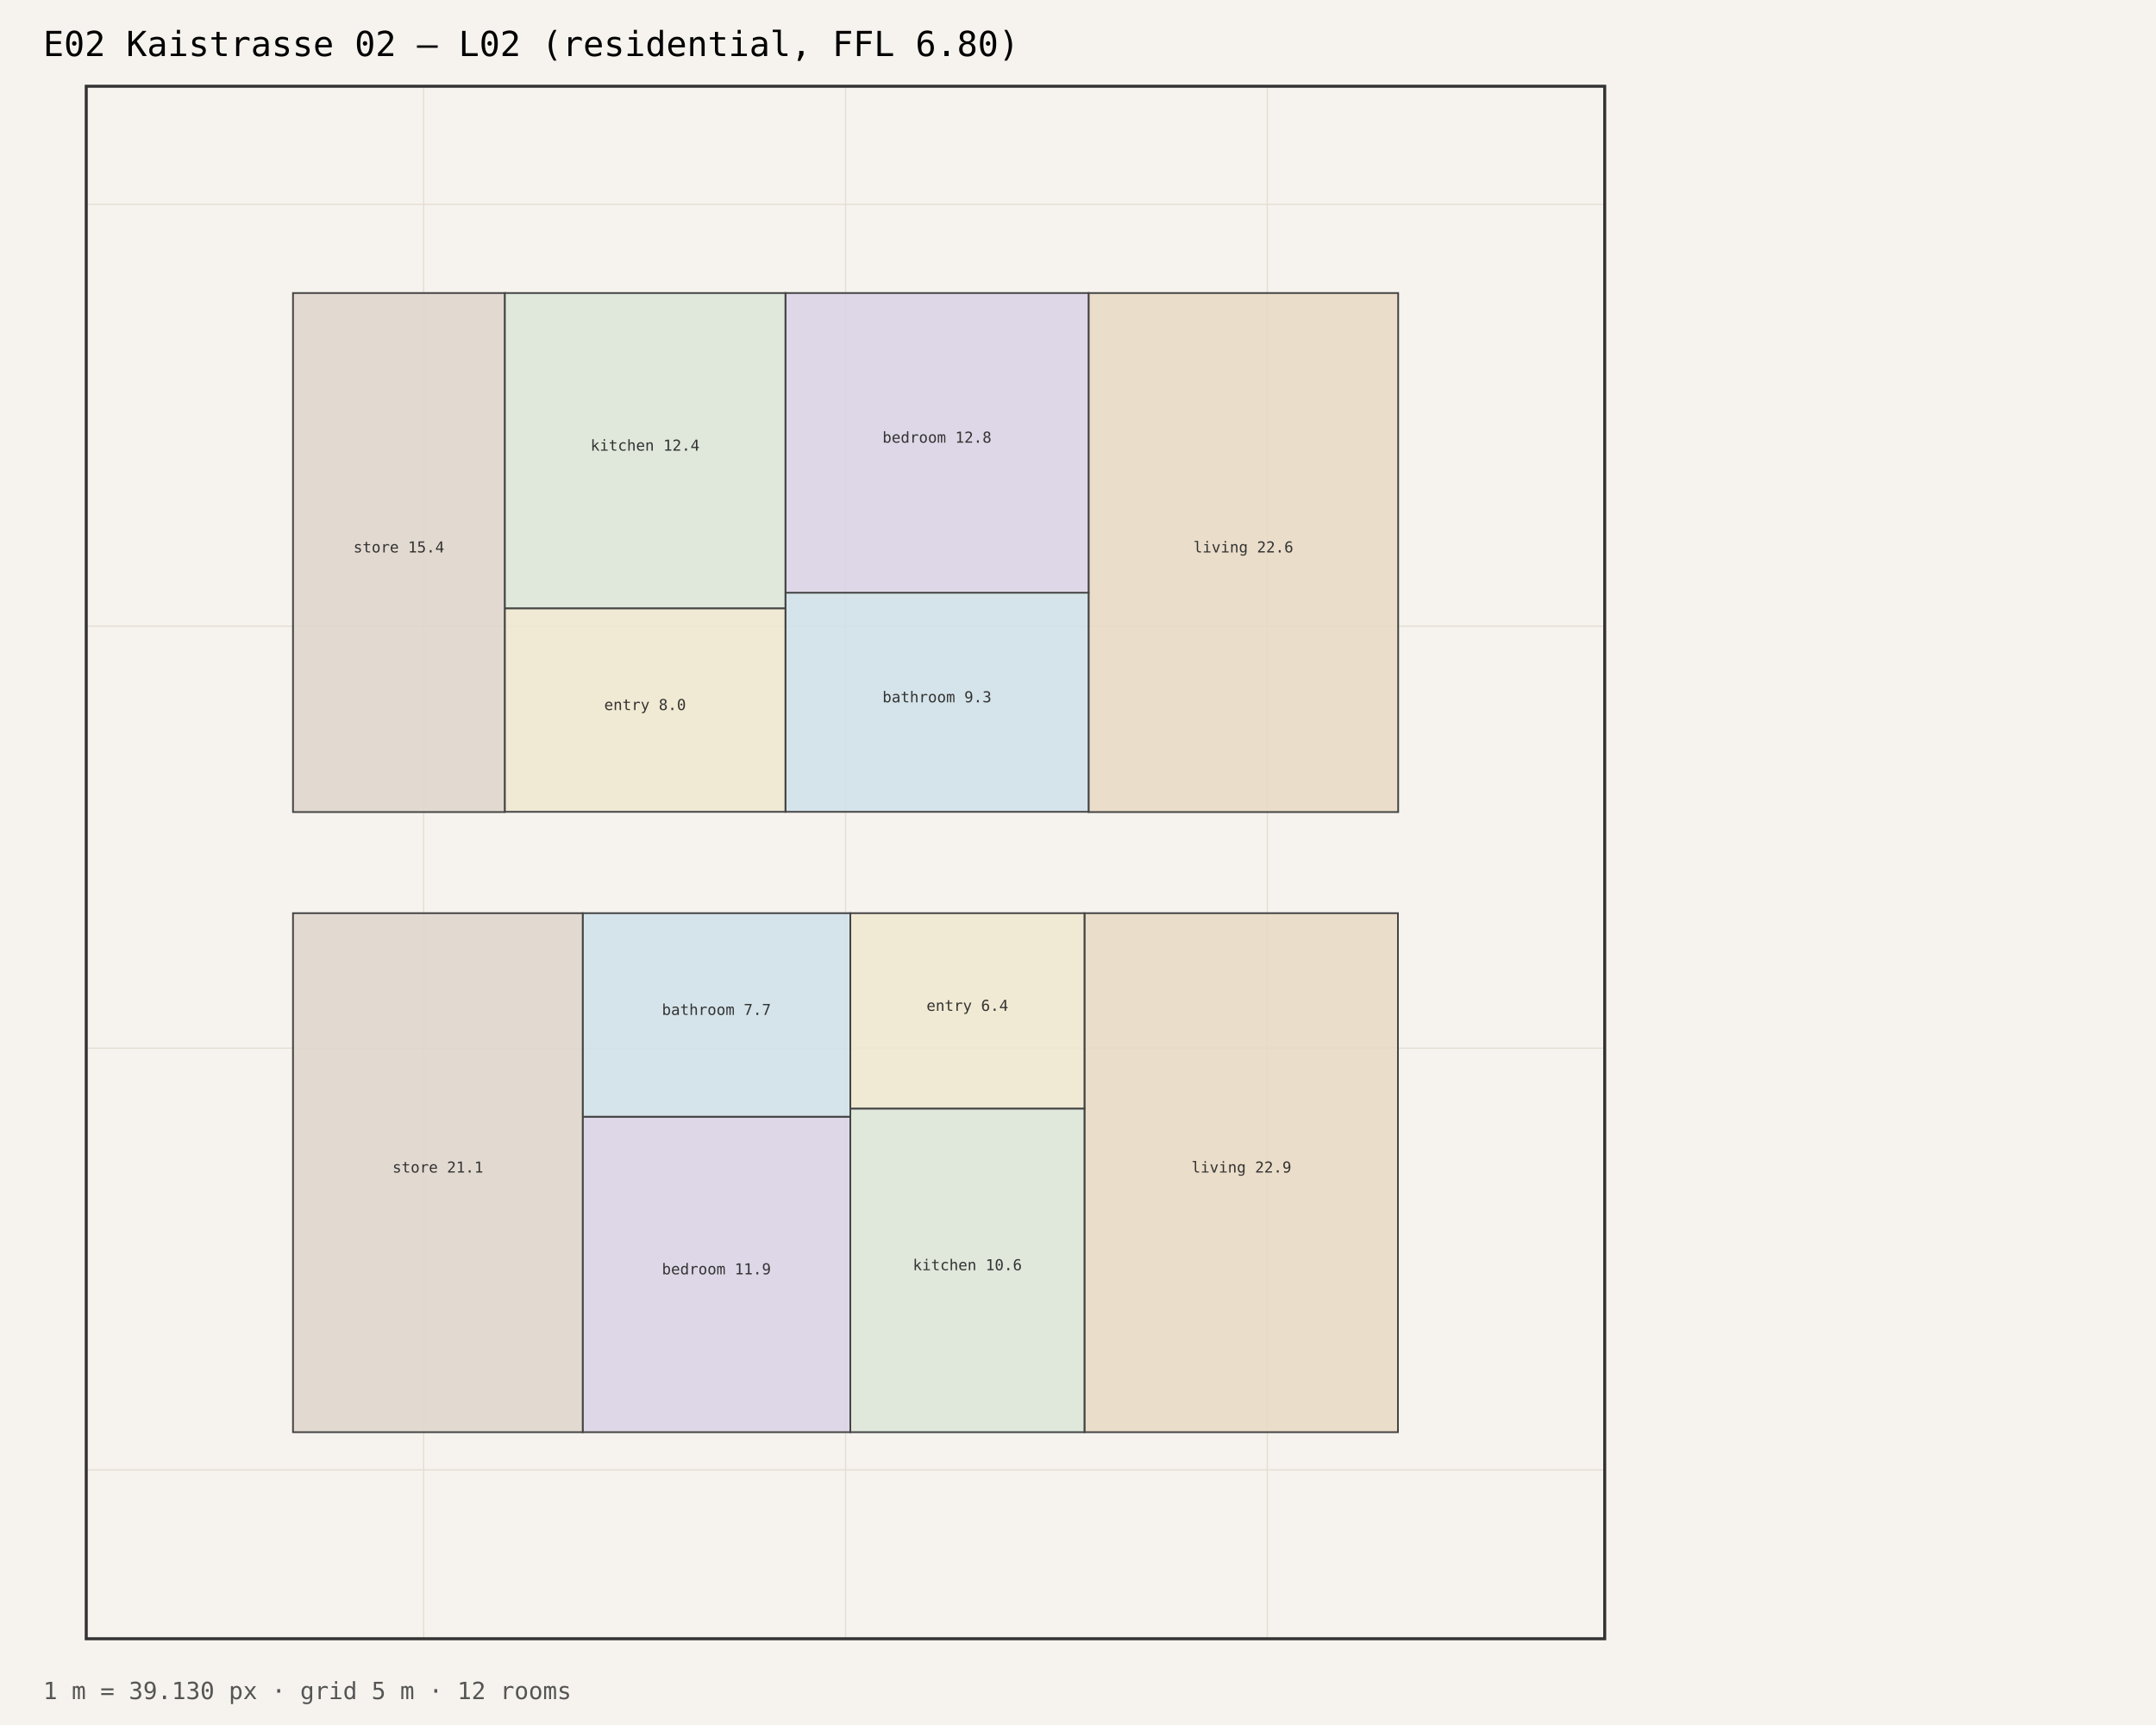
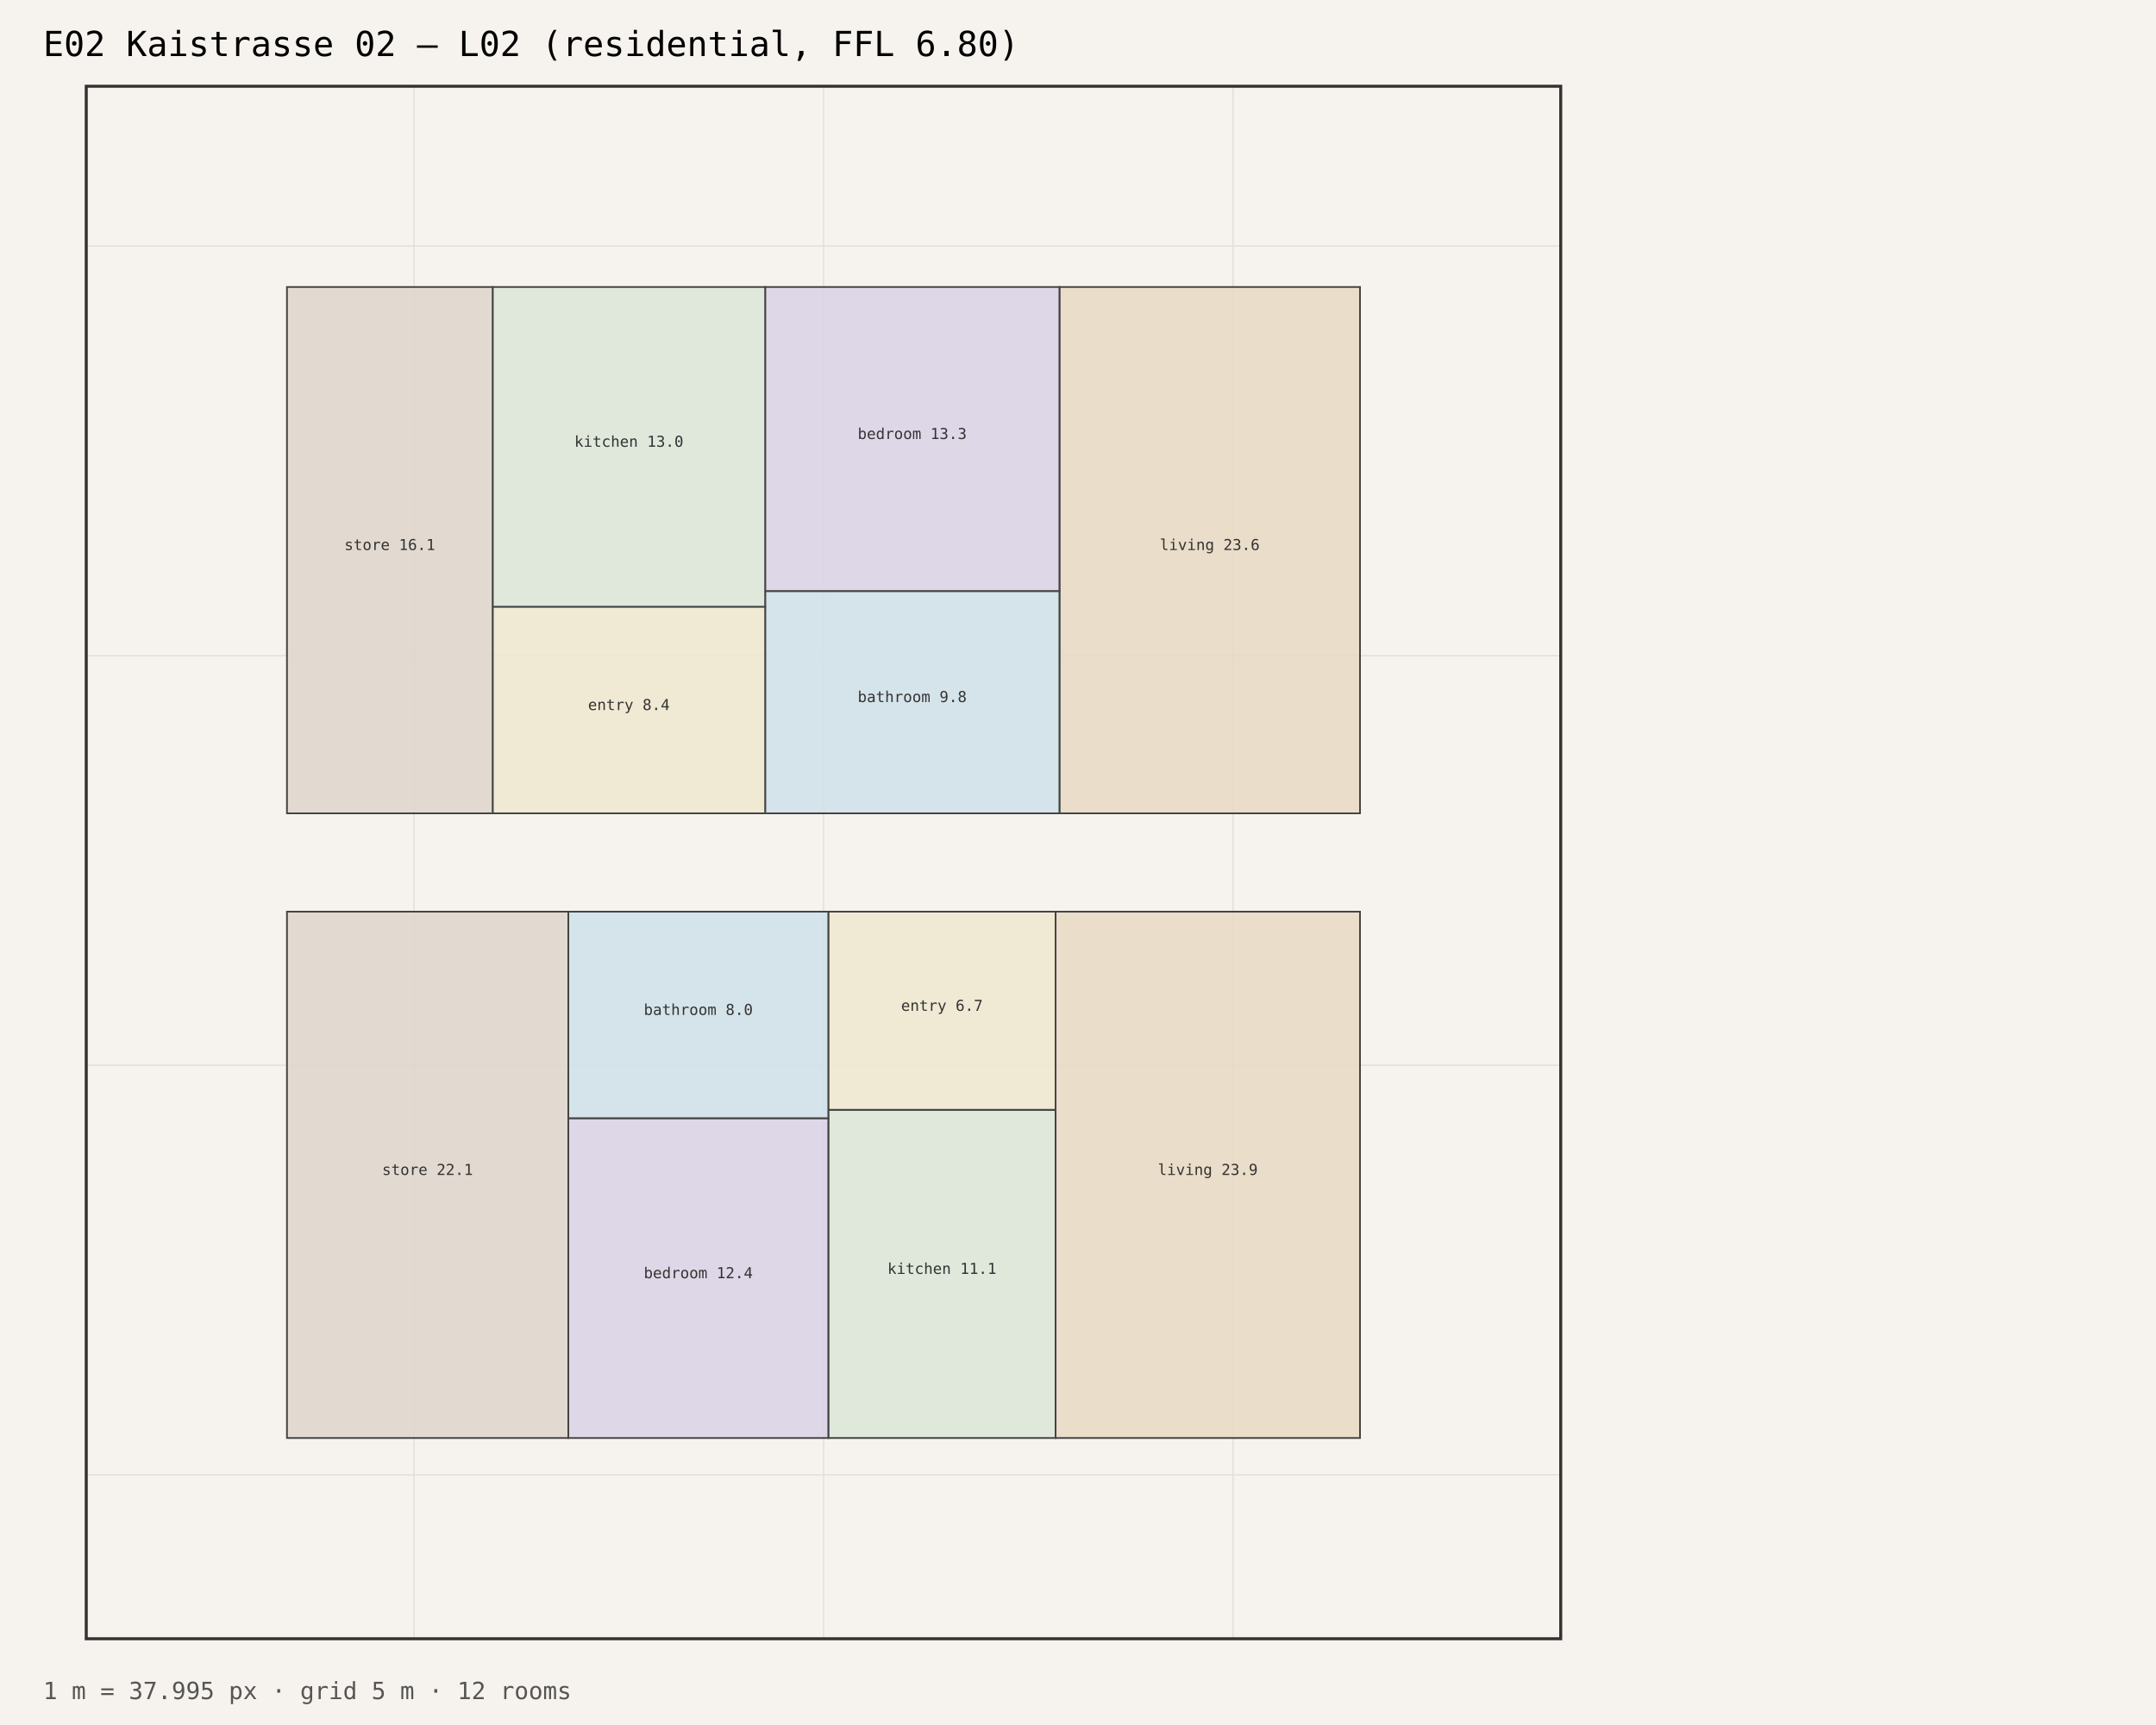
<svg xmlns="http://www.w3.org/2000/svg" width="1000" height="800" viewBox="0 0 1000 800">
  <rect width="1000" height="800" fill="#f6f3ee" />
  <text x="20" y="26" font-family="monospace" font-size="16">E02 Kaistrasse 02 — L02 (residential, FFL 6.80)</text>
-   <text x="20" y="788" font-family="monospace" font-size="11" fill="#555">1 m = 39.130 px · grid 5 m · 12 rooms</text>
-   <line x1="196.5" y1="760.0" x2="196.5" y2="40.0" stroke="#e4ded4" stroke-width="0.6" />
-   <line x1="392.2" y1="760.0" x2="392.2" y2="40.0" stroke="#e4ded4" stroke-width="0.6" />
-   <line x1="587.8" y1="760.0" x2="587.8" y2="40.0" stroke="#e4ded4" stroke-width="0.6" />
-   <line x1="40.0" y1="681.7" x2="744.3" y2="681.7" stroke="#e4ded4" stroke-width="0.6" />
-   <line x1="40.0" y1="486.1" x2="744.3" y2="486.1" stroke="#e4ded4" stroke-width="0.6" />
-   <line x1="40.0" y1="290.4" x2="744.3" y2="290.4" stroke="#e4ded4" stroke-width="0.6" />
-   <line x1="40.0" y1="94.8" x2="744.3" y2="94.8" stroke="#e4ded4" stroke-width="0.6" />
-   <rect x="40.0" y="40.0" width="704.3" height="720.0" fill="none" stroke="#333" stroke-width="1.4" />
-   <rect x="503.0" y="423.5" width="145.4" height="240.7" fill="#e8d9c3" stroke="#444" stroke-width="0.8" fill-opacity="0.85" />
-   <text x="575.8" y="543.8" font-family="monospace" font-size="7" text-anchor="middle" fill="#333">living 22.9</text>
-   <rect x="394.4" y="514.1" width="108.6" height="150.1" fill="#dbe6d8" stroke="#444" stroke-width="0.8" fill-opacity="0.85" />
-   <text x="448.7" y="589.1" font-family="monospace" font-size="7" text-anchor="middle" fill="#333">kitchen 10.6</text>
-   <rect x="394.4" y="423.5" width="108.6" height="90.6" fill="#efe7cf" stroke="#444" stroke-width="0.8" fill-opacity="0.85" />
-   <text x="448.7" y="468.8" font-family="monospace" font-size="7" text-anchor="middle" fill="#333">entry 6.4</text>
-   <rect x="270.2" y="517.9" width="124.2" height="146.3" fill="#d9d2e6" stroke="#444" stroke-width="0.8" fill-opacity="0.85" />
-   <text x="332.3" y="591.0" font-family="monospace" font-size="7" text-anchor="middle" fill="#333">bedroom 11.9</text>
-   <rect x="270.2" y="423.5" width="124.2" height="94.4" fill="#cfe2ea" stroke="#444" stroke-width="0.8" fill-opacity="0.85" />
-   <text x="332.3" y="470.7" font-family="monospace" font-size="7" text-anchor="middle" fill="#333">bathroom 7.7</text>
-   <rect x="135.9" y="423.5" width="134.4" height="240.7" fill="#ded6cc" stroke="#444" stroke-width="0.8" fill-opacity="0.85" />
-   <text x="203.1" y="543.8" font-family="monospace" font-size="7" text-anchor="middle" fill="#333">store 21.1</text>
-   <rect x="504.9" y="135.9" width="143.6" height="240.7" fill="#e8d9c3" stroke="#444" stroke-width="0.8" fill-opacity="0.85" />
-   <text x="576.7" y="256.2" font-family="monospace" font-size="7" text-anchor="middle" fill="#333">living 22.6</text>
-   <rect x="364.3" y="274.8" width="140.6" height="101.7" fill="#cfe2ea" stroke="#444" stroke-width="0.8" fill-opacity="0.85" />
-   <text x="434.6" y="325.7" font-family="monospace" font-size="7" text-anchor="middle" fill="#333">bathroom 9.3</text>
-   <rect x="364.3" y="135.9" width="140.6" height="139.0" fill="#d9d2e6" stroke="#444" stroke-width="0.8" fill-opacity="0.85" />
-   <text x="434.6" y="205.3" font-family="monospace" font-size="7" text-anchor="middle" fill="#333">bedroom 12.8</text>
-   <rect x="234.1" y="282.1" width="130.2" height="94.4" fill="#efe7cf" stroke="#444" stroke-width="0.8" fill-opacity="0.85" />
-   <text x="299.2" y="329.3" font-family="monospace" font-size="7" text-anchor="middle" fill="#333">entry 8.0</text>
-   <rect x="234.1" y="135.9" width="130.2" height="146.2" fill="#dbe6d8" stroke="#444" stroke-width="0.8" fill-opacity="0.85" />
-   <text x="299.2" y="209.0" font-family="monospace" font-size="7" text-anchor="middle" fill="#333">kitchen 12.4</text>
-   <rect x="135.9" y="135.9" width="98.2" height="240.7" fill="#ded6cc" stroke="#444" stroke-width="0.8" fill-opacity="0.85" />
-   <text x="185.0" y="256.2" font-family="monospace" font-size="7" text-anchor="middle" fill="#333">store 15.4</text>
+   <text x="20" y="788" font-family="monospace" font-size="11" fill="#555">1 m = 37.995 px · grid 5 m · 12 rooms</text>
+   <line x1="192.0" y1="760.0" x2="192.0" y2="40.0" stroke="#e4ded4" stroke-width="0.6" />
+   <line x1="382.0" y1="760.0" x2="382.0" y2="40.0" stroke="#e4ded4" stroke-width="0.6" />
+   <line x1="571.9" y1="760.0" x2="571.9" y2="40.0" stroke="#e4ded4" stroke-width="0.6" />
+   <line x1="40.0" y1="684.0" x2="723.9" y2="684.0" stroke="#e4ded4" stroke-width="0.6" />
+   <line x1="40.0" y1="494.0" x2="723.9" y2="494.0" stroke="#e4ded4" stroke-width="0.6" />
+   <line x1="40.0" y1="304.1" x2="723.9" y2="304.1" stroke="#e4ded4" stroke-width="0.6" />
+   <line x1="40.0" y1="114.1" x2="723.9" y2="114.1" stroke="#e4ded4" stroke-width="0.6" />
+   <rect x="40.0" y="40.0" width="683.9" height="720.0" fill="none" stroke="#333" stroke-width="1.4" />
+   <rect x="489.6" y="422.8" width="141.2" height="244.1" fill="#e8d9c3" stroke="#444" stroke-width="0.8" fill-opacity="0.85" />
+   <text x="560.2" y="544.9" font-family="monospace" font-size="7" text-anchor="middle" fill="#333">living 23.9</text>
+   <rect x="384.2" y="514.7" width="105.4" height="152.2" fill="#dbe6d8" stroke="#444" stroke-width="0.8" fill-opacity="0.85" />
+   <text x="436.9" y="590.8" font-family="monospace" font-size="7" text-anchor="middle" fill="#333">kitchen 11.1</text>
+   <rect x="384.2" y="422.8" width="105.4" height="91.9" fill="#efe7cf" stroke="#444" stroke-width="0.8" fill-opacity="0.85" />
+   <text x="436.9" y="468.8" font-family="monospace" font-size="7" text-anchor="middle" fill="#333">entry 6.7</text>
+   <rect x="263.6" y="518.6" width="120.6" height="148.3" fill="#d9d2e6" stroke="#444" stroke-width="0.8" fill-opacity="0.85" />
+   <text x="323.9" y="592.8" font-family="monospace" font-size="7" text-anchor="middle" fill="#333">bedroom 12.4</text>
+   <rect x="263.6" y="422.8" width="120.6" height="95.8" fill="#cfe2ea" stroke="#444" stroke-width="0.8" fill-opacity="0.85" />
+   <text x="323.9" y="470.7" font-family="monospace" font-size="7" text-anchor="middle" fill="#333">bathroom 8.0</text>
+   <rect x="133.1" y="422.8" width="130.5" height="244.1" fill="#ded6cc" stroke="#444" stroke-width="0.8" fill-opacity="0.85" />
+   <text x="198.3" y="544.9" font-family="monospace" font-size="7" text-anchor="middle" fill="#333">store 22.1</text>
+   <rect x="491.4" y="133.1" width="139.4" height="244.1" fill="#e8d9c3" stroke="#444" stroke-width="0.8" fill-opacity="0.85" />
+   <text x="561.1" y="255.1" font-family="monospace" font-size="7" text-anchor="middle" fill="#333">living 23.6</text>
+   <rect x="354.9" y="274.1" width="136.5" height="103.1" fill="#cfe2ea" stroke="#444" stroke-width="0.8" fill-opacity="0.85" />
+   <text x="423.1" y="325.6" font-family="monospace" font-size="7" text-anchor="middle" fill="#333">bathroom 9.8</text>
+   <rect x="354.9" y="133.1" width="136.5" height="141.0" fill="#d9d2e6" stroke="#444" stroke-width="0.8" fill-opacity="0.85" />
+   <text x="423.1" y="203.6" font-family="monospace" font-size="7" text-anchor="middle" fill="#333">bedroom 13.3</text>
+   <rect x="228.5" y="281.3" width="126.4" height="95.9" fill="#efe7cf" stroke="#444" stroke-width="0.8" fill-opacity="0.85" />
+   <text x="291.7" y="329.3" font-family="monospace" font-size="7" text-anchor="middle" fill="#333">entry 8.4</text>
+   <rect x="228.5" y="133.1" width="126.4" height="148.3" fill="#dbe6d8" stroke="#444" stroke-width="0.8" fill-opacity="0.85" />
+   <text x="291.7" y="207.2" font-family="monospace" font-size="7" text-anchor="middle" fill="#333">kitchen 13.0</text>
+   <rect x="133.1" y="133.1" width="95.4" height="244.1" fill="#ded6cc" stroke="#444" stroke-width="0.8" fill-opacity="0.85" />
+   <text x="180.8" y="255.1" font-family="monospace" font-size="7" text-anchor="middle" fill="#333">store 16.1</text>
</svg>
